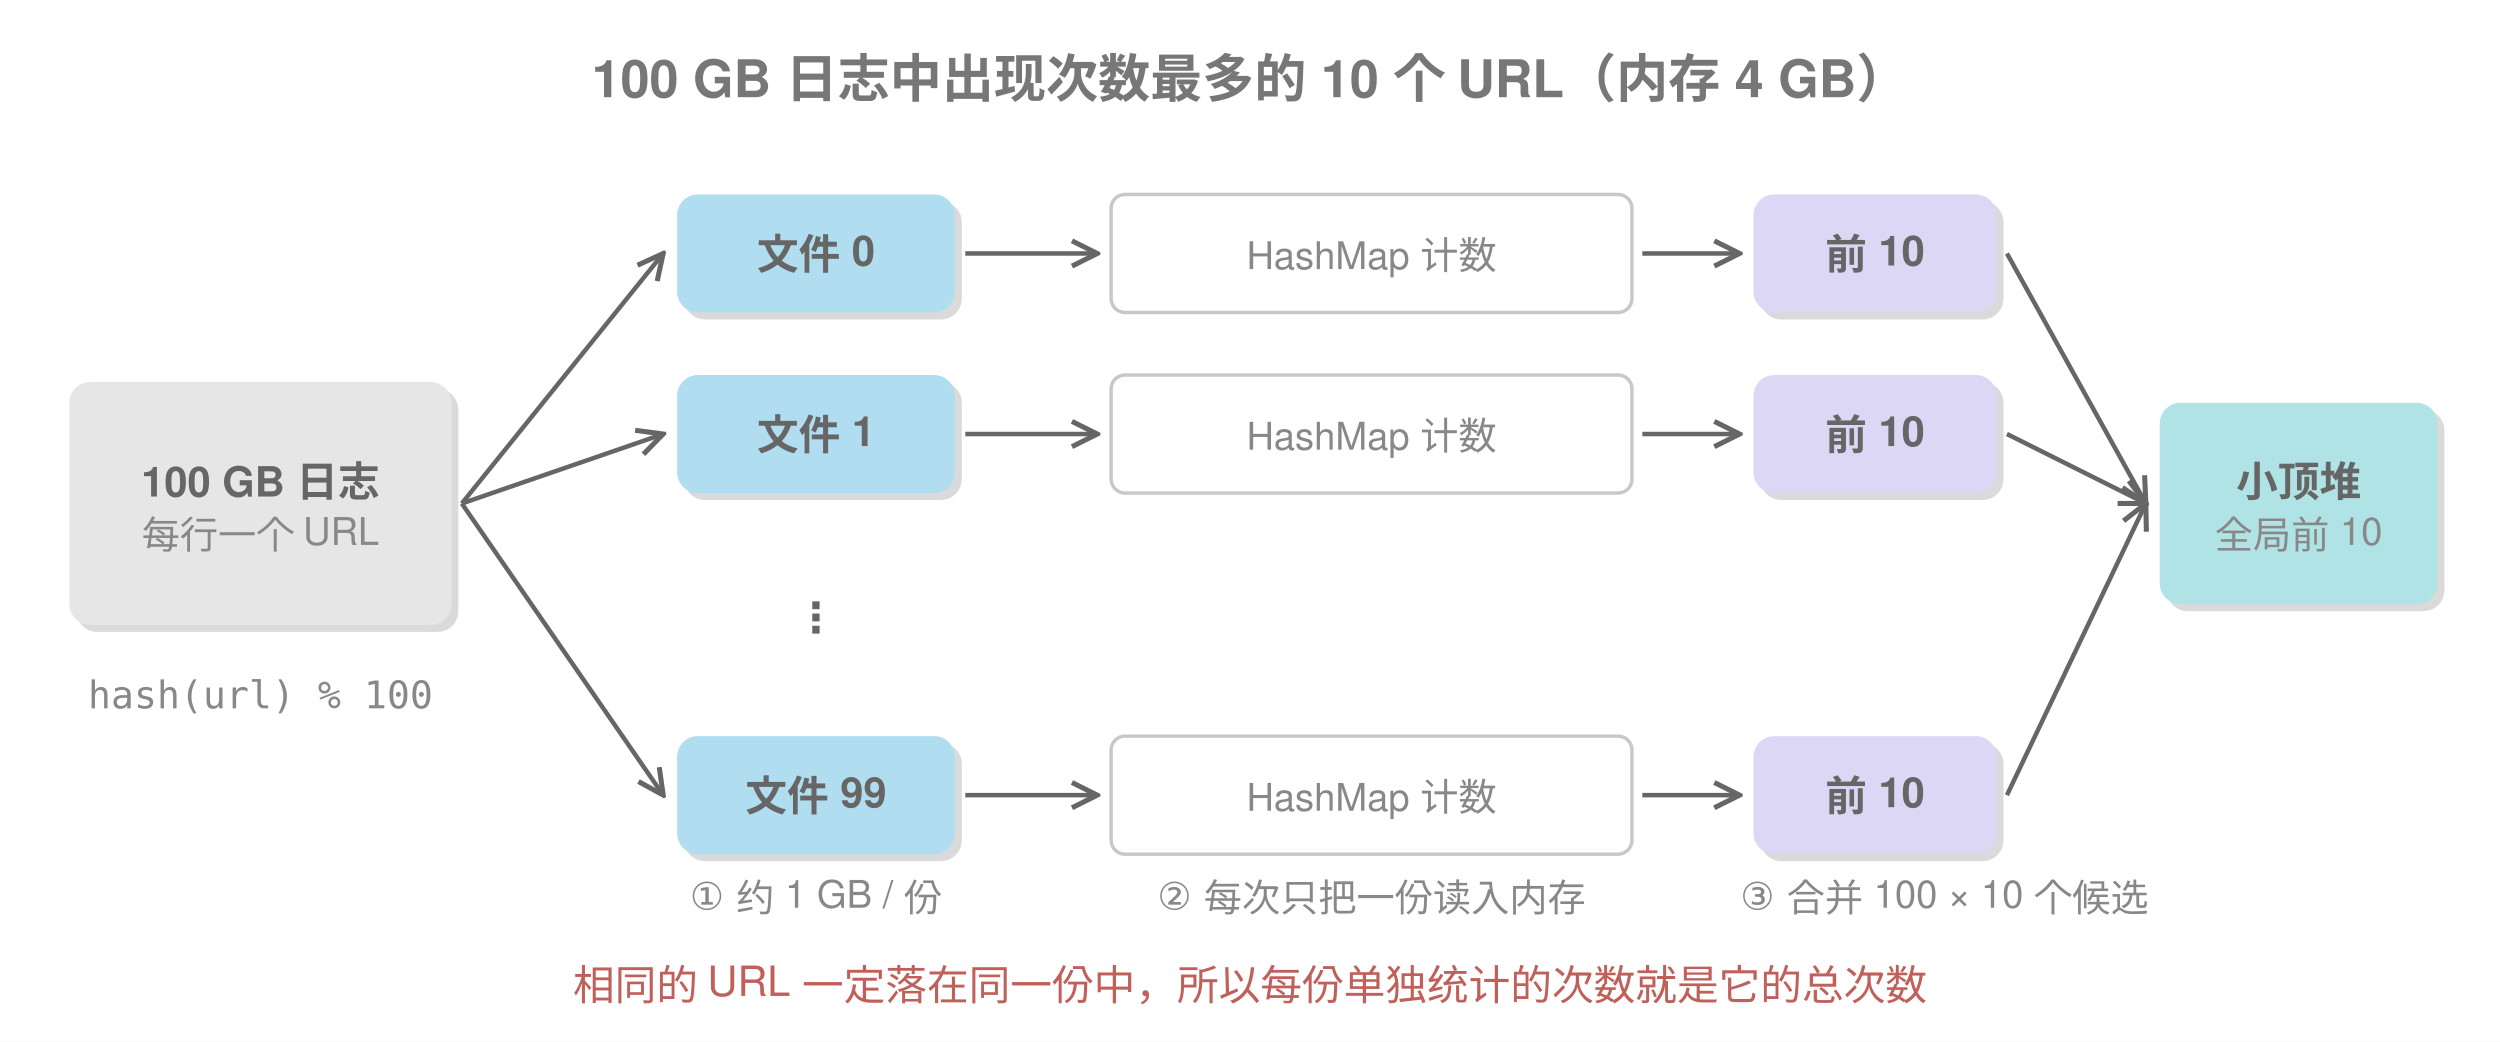
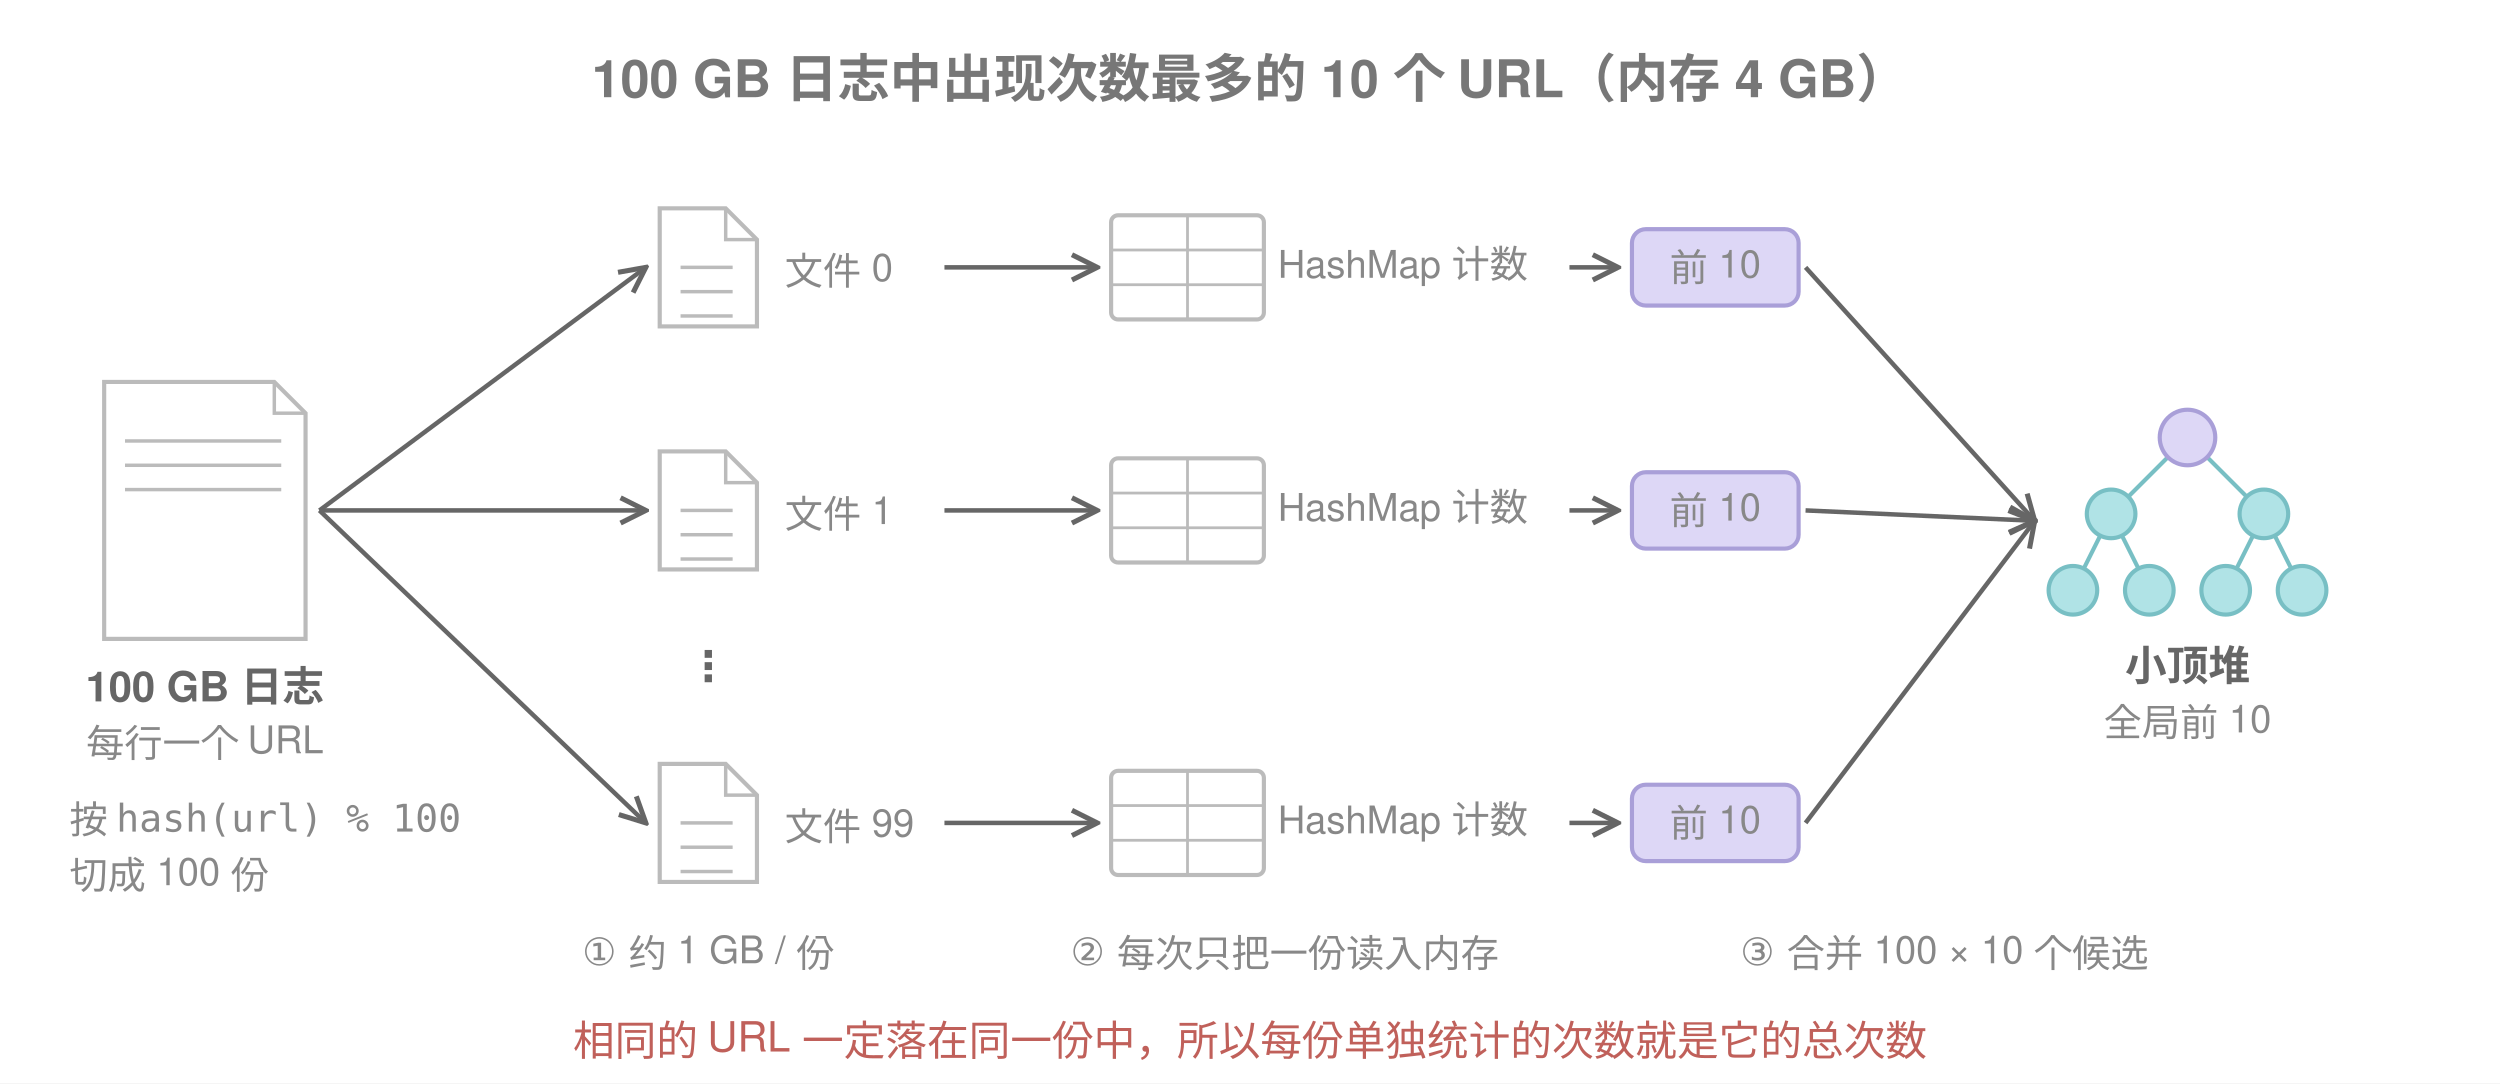
- <svg xmlns="http://www.w3.org/2000/svg" width="720" height="300" viewBox="0 0 720 300">
+ <svg xmlns="http://www.w3.org/2000/svg" width="720" height="312" viewBox="0 0 720 312">
  <style>
    text { font-family: "PingFang SC", "Microsoft YaHei", Helvetica, Arial, sans-serif; fill: #666; font-size: 12px; }
    .title { font-weight: bold; font-size: 15px; fill: #777; text-anchor: middle; }
    .b { font-weight: bold; }
    .c { text-anchor: middle; }
    .e { text-anchor: end; }
    .note { fill: #C0605A; }
    .ok { fill: #6A9F68; }
    .sub { font-size: 11px; fill: #888; }
    .mono { font-family: Menlo, Consolas, monospace; }
    .arrow { stroke: #666; stroke-width: 1.3; fill: none; marker-end: url(#a); }
    .red { stroke: #C0605A; marker-end: url(#r); }
    .green { stroke: #6A9F68; marker-end: url(#g); }
    .dash { stroke-dasharray: 5 4; }
    .line { stroke: #666; stroke-width: 1.3; fill: none; }
    .frame { fill: none; stroke: #999; stroke-width: 1; stroke-dasharray: 4 3; }
    .shadow { fill: #DADADA; }
  </style>
  <defs>
    <marker id="a" viewBox="0 0 10 10" refX="9" refY="5" markerWidth="7" markerHeight="7" orient="auto-start-reverse">
      <path d="M1,1 L9,5 L1,9" fill="none" stroke="#666" stroke-width="1.6" />
    </marker>
    <marker id="r" viewBox="0 0 10 10" refX="9" refY="5" markerWidth="7" markerHeight="7" orient="auto-start-reverse">
      <path d="M1,1 L9,5 L1,9" fill="none" stroke="#C0605A" stroke-width="1.6" />
    </marker>
    <marker id="g" viewBox="0 0 10 10" refX="9" refY="5" markerWidth="7" markerHeight="7" orient="auto-start-reverse">
      <path d="M1,1 L9,5 L1,9" fill="none" stroke="#6A9F68" stroke-width="1.6" />
    </marker>
  </defs>
  <rect width="100%" height="100%" fill="#FFFFFF" />
  <text x="360" y="28" class="title">100 GB 日志中出现次数最多的 10 个 URL（内存 4 GB）</text>
-   <rect x="22" y="112" width="110" height="70" rx="6" class="shadow" />
-   <rect x="20" y="110" width="110" height="70" rx="6" fill="#E6E6E6" />
-   <text x="75" y="143" class="b c">100 GB 日志</text>
-   <text x="75" y="158" class="sub c">每行一个 URL</text>
-   <text x="75" y="204" class="c sub mono">hash(url) % 100</text>
-   <rect x="197" y="58" width="80" height="34" rx="6" class="shadow" />
-   <rect x="195" y="56" width="80" height="34" rx="6" fill="#B1DDF0" />
-   <text x="235" y="77.5" class="b c">文件 0</text>
-   <line x1="133" y1="145" x2="191" y2="73" class="arrow " />
-   <rect x="320" y="56" width="150" height="34" rx="4" fill="#FFFFFF" stroke="#C8C8C8" />
-   <text x="395" y="77.5" class="c sub">HashMap 计数</text>
-   <line x1="278" y1="73" x2="316" y2="73" class="arrow " />
-   <rect x="507" y="58" width="70" height="34" rx="6" class="shadow" />
-   <rect x="505" y="56" width="70" height="34" rx="6" fill="#DDD7F6" />
-   <text x="540" y="77.5" class="b c">前 10</text>
-   <line x1="473" y1="73" x2="501" y2="73" class="arrow " />
-   <line x1="578" y1="73" x2="618" y2="145" class="arrow " />
-   <rect x="197" y="110" width="80" height="34" rx="6" class="shadow" />
-   <rect x="195" y="108" width="80" height="34" rx="6" fill="#B1DDF0" />
-   <text x="235" y="129.5" class="b c">文件 1</text>
-   <line x1="133" y1="145" x2="191" y2="125" class="arrow " />
-   <rect x="320" y="108" width="150" height="34" rx="4" fill="#FFFFFF" stroke="#C8C8C8" />
-   <text x="395" y="129.5" class="c sub">HashMap 计数</text>
-   <line x1="278" y1="125" x2="316" y2="125" class="arrow " />
-   <rect x="507" y="110" width="70" height="34" rx="6" class="shadow" />
-   <rect x="505" y="108" width="70" height="34" rx="6" fill="#DDD7F6" />
-   <text x="540" y="129.5" class="b c">前 10</text>
-   <line x1="473" y1="125" x2="501" y2="125" class="arrow " />
-   <line x1="578" y1="125" x2="618" y2="145" class="arrow " />
-   <text x="235" y="182" class="c b">⋮</text>
-   <rect x="197" y="214" width="80" height="34" rx="6" class="shadow" />
-   <rect x="195" y="212" width="80" height="34" rx="6" fill="#B1DDF0" />
-   <text x="235" y="233.5" class="b c">文件 99</text>
-   <line x1="133" y1="145" x2="191" y2="229" class="arrow " />
-   <rect x="320" y="212" width="150" height="34" rx="4" fill="#FFFFFF" stroke="#C8C8C8" />
-   <text x="395" y="233.5" class="c sub">HashMap 计数</text>
-   <line x1="278" y1="229" x2="316" y2="229" class="arrow " />
-   <rect x="507" y="214" width="70" height="34" rx="6" class="shadow" />
-   <rect x="505" y="212" width="70" height="34" rx="6" fill="#DDD7F6" />
-   <text x="540" y="233.5" class="b c">前 10</text>
-   <line x1="473" y1="229" x2="501" y2="229" class="arrow " />
-   <line x1="578" y1="229" x2="618" y2="145" class="arrow " />
-   <rect x="624" y="118" width="80" height="58" rx="6" class="shadow" />
-   <rect x="622" y="116" width="80" height="58" rx="6" fill="#B0E3E6" />
-   <text x="662" y="143" class="b c">小顶堆</text>
-   <text x="662" y="158" class="sub c">全局前 10</text>
-   <text x="235" y="262" class="c sub">① 约 1 GB / 份</text>
-   <text x="395" y="262" class="c sub">② 每次只把一份读入内存</text>
-   <text x="560" y="262" class="c sub">③ 合并 100 × 10 个候选</text>
-   <text x="360" y="288" class="c note">相同的 URL 一定落在同一份中，所以每份单独统计的次数就是它的总次数</text>
+   <path d="M30,110 h49 l9,9 v65 h-58 z" fill="#FFFFFF" stroke="#BBBBBB" stroke-width="1.2" />
+   <path d="M79,110 v9 h9" fill="none" stroke="#BBBBBB" stroke-width="1" />
+   <line x1="36" y1="127" x2="81" y2="127" stroke="#BBBBBB" stroke-width="1" />
+   <line x1="36" y1="134" x2="81" y2="134" stroke="#BBBBBB" stroke-width="1" />
+   <line x1="36" y1="141" x2="81" y2="141" stroke="#BBBBBB" stroke-width="1" />
+   <text x="59" y="202" class="c b">100 GB 日志</text>
+   <text x="59" y="218" class="c sub">每行一个 URL</text>
+   <text x="20" y="240" class="sub mono">按 hash(url) % 100</text>
+   <text x="20" y="256" class="sub">切成 100 份</text>
+   <path d="M190,60 h19 l9,9 v25 h-28 z" fill="#FFFFFF" stroke="#BBBBBB" stroke-width="1.2" />
+   <path d="M209,60 v9 h9" fill="none" stroke="#BBBBBB" stroke-width="1" />
+   <line x1="196" y1="77" x2="211" y2="77" stroke="#BBBBBB" stroke-width="1" />
+   <line x1="196" y1="84" x2="211" y2="84" stroke="#BBBBBB" stroke-width="1" />
+   <line x1="196" y1="91" x2="211" y2="91" stroke="#BBBBBB" stroke-width="1" />
+   <text x="226" y="82" class="sub">文件 0</text>
+   <line x1="92" y1="147" x2="186" y2="77" class="arrow " />
+   <rect x="320" y="62" width="44" height="30" rx="2" fill="#FFFFFF" stroke="#BBBBBB" stroke-width="1.2" />
+   <line x1="320" y1="72" x2="364" y2="72" stroke="#BBB" stroke-width="0.8" />
+   <line x1="320" y1="82" x2="364" y2="82" stroke="#BBB" stroke-width="0.8" />
+   <line x1="342" y1="62" x2="342" y2="92" stroke="#BBB" stroke-width="0.8" />
+   <text x="368" y="80" class="sub">HashMap 计数</text>
+   <line x1="272" y1="77" x2="316" y2="77" class="arrow " />
+   <rect x="470" y="66" width="48" height="22" rx="4" fill="#DDD7F6" stroke="#A99FD8" stroke-width="1.2" />
+   <text x="494" y="81" class="c sub">前 10</text>
+   <line x1="452" y1="77" x2="466" y2="77" class="arrow " />
+   <line x1="520" y1="77" x2="586" y2="150" class="arrow " />
+   <path d="M190,130 h19 l9,9 v25 h-28 z" fill="#FFFFFF" stroke="#BBBBBB" stroke-width="1.2" />
+   <path d="M209,130 v9 h9" fill="none" stroke="#BBBBBB" stroke-width="1" />
+   <line x1="196" y1="147" x2="211" y2="147" stroke="#BBBBBB" stroke-width="1" />
+   <line x1="196" y1="154" x2="211" y2="154" stroke="#BBBBBB" stroke-width="1" />
+   <line x1="196" y1="161" x2="211" y2="161" stroke="#BBBBBB" stroke-width="1" />
+   <text x="226" y="152" class="sub">文件 1</text>
+   <line x1="92" y1="147" x2="186" y2="147" class="arrow " />
+   <rect x="320" y="132" width="44" height="30" rx="2" fill="#FFFFFF" stroke="#BBBBBB" stroke-width="1.2" />
+   <line x1="320" y1="142" x2="364" y2="142" stroke="#BBB" stroke-width="0.8" />
+   <line x1="320" y1="152" x2="364" y2="152" stroke="#BBB" stroke-width="0.8" />
+   <line x1="342" y1="132" x2="342" y2="162" stroke="#BBB" stroke-width="0.8" />
+   <text x="368" y="150" class="sub">HashMap 计数</text>
+   <line x1="272" y1="147" x2="316" y2="147" class="arrow " />
+   <rect x="470" y="136" width="48" height="22" rx="4" fill="#DDD7F6" stroke="#A99FD8" stroke-width="1.2" />
+   <text x="494" y="151" class="c sub">前 10</text>
+   <line x1="452" y1="147" x2="466" y2="147" class="arrow " />
+   <line x1="520" y1="147" x2="586" y2="150" class="arrow " />
+   <path d="M190,220 h19 l9,9 v25 h-28 z" fill="#FFFFFF" stroke="#BBBBBB" stroke-width="1.2" />
+   <path d="M209,220 v9 h9" fill="none" stroke="#BBBBBB" stroke-width="1" />
+   <line x1="196" y1="237" x2="211" y2="237" stroke="#BBBBBB" stroke-width="1" />
+   <line x1="196" y1="244" x2="211" y2="244" stroke="#BBBBBB" stroke-width="1" />
+   <line x1="196" y1="251" x2="211" y2="251" stroke="#BBBBBB" stroke-width="1" />
+   <text x="226" y="242" class="sub">文件 99</text>
+   <line x1="92" y1="147" x2="186" y2="237" class="arrow " />
+   <rect x="320" y="222" width="44" height="30" rx="2" fill="#FFFFFF" stroke="#BBBBBB" stroke-width="1.2" />
+   <line x1="320" y1="232" x2="364" y2="232" stroke="#BBB" stroke-width="0.8" />
+   <line x1="320" y1="242" x2="364" y2="242" stroke="#BBB" stroke-width="0.8" />
+   <line x1="342" y1="222" x2="342" y2="252" stroke="#BBB" stroke-width="0.8" />
+   <text x="368" y="240" class="sub">HashMap 计数</text>
+   <line x1="272" y1="237" x2="316" y2="237" class="arrow " />
+   <rect x="470" y="226" width="48" height="22" rx="4" fill="#DDD7F6" stroke="#A99FD8" stroke-width="1.2" />
+   <text x="494" y="241" class="c sub">前 10</text>
+   <line x1="452" y1="237" x2="466" y2="237" class="arrow " />
+   <line x1="520" y1="237" x2="586" y2="150" class="arrow " />
+   <text x="204" y="196" class="c b">⋮</text>
+   <line x1="630" y1="126" x2="608" y2="148" stroke="#78BFC4" stroke-width="1.2" />
+   <line x1="630" y1="126" x2="652" y2="148" stroke="#78BFC4" stroke-width="1.2" />
+   <line x1="608" y1="148" x2="597" y2="170" stroke="#78BFC4" stroke-width="1.2" />
+   <line x1="608" y1="148" x2="619" y2="170" stroke="#78BFC4" stroke-width="1.2" />
+   <line x1="652" y1="148" x2="641" y2="170" stroke="#78BFC4" stroke-width="1.2" />
+   <line x1="652" y1="148" x2="663" y2="170" stroke="#78BFC4" stroke-width="1.2" />
+   <circle cx="630" cy="126" r="8" fill="#DDD7F6" stroke="#A99FD8" stroke-width="1.2" />
+   <circle cx="608" cy="148" r="7" fill="#B0E3E6" stroke="#78BFC4" stroke-width="1.2" />
+   <circle cx="652" cy="148" r="7" fill="#B0E3E6" stroke="#78BFC4" stroke-width="1.2" />
+   <circle cx="597" cy="170" r="7" fill="#B0E3E6" stroke="#78BFC4" stroke-width="1.2" />
+   <circle cx="619" cy="170" r="7" fill="#B0E3E6" stroke="#78BFC4" stroke-width="1.2" />
+   <circle cx="641" cy="170" r="7" fill="#B0E3E6" stroke="#78BFC4" stroke-width="1.2" />
+   <circle cx="663" cy="170" r="7" fill="#B0E3E6" stroke="#78BFC4" stroke-width="1.2" />
+   <text x="630" y="196" class="c b">小顶堆</text>
+   <text x="630" y="212" class="c sub">全局前 10</text>
+   <text x="204" y="278" class="c sub">① 约 1 GB / 份</text>
+   <text x="370" y="278" class="c sub">② 每次只把一份读入内存</text>
+   <text x="560" y="278" class="c sub">③ 合并 100 × 10 个候选</text>
+   <text x="360" y="304" class="c note">相同的 URL 一定落在同一份中，所以每份单独统计的次数就是它的总次数</text>
</svg>
